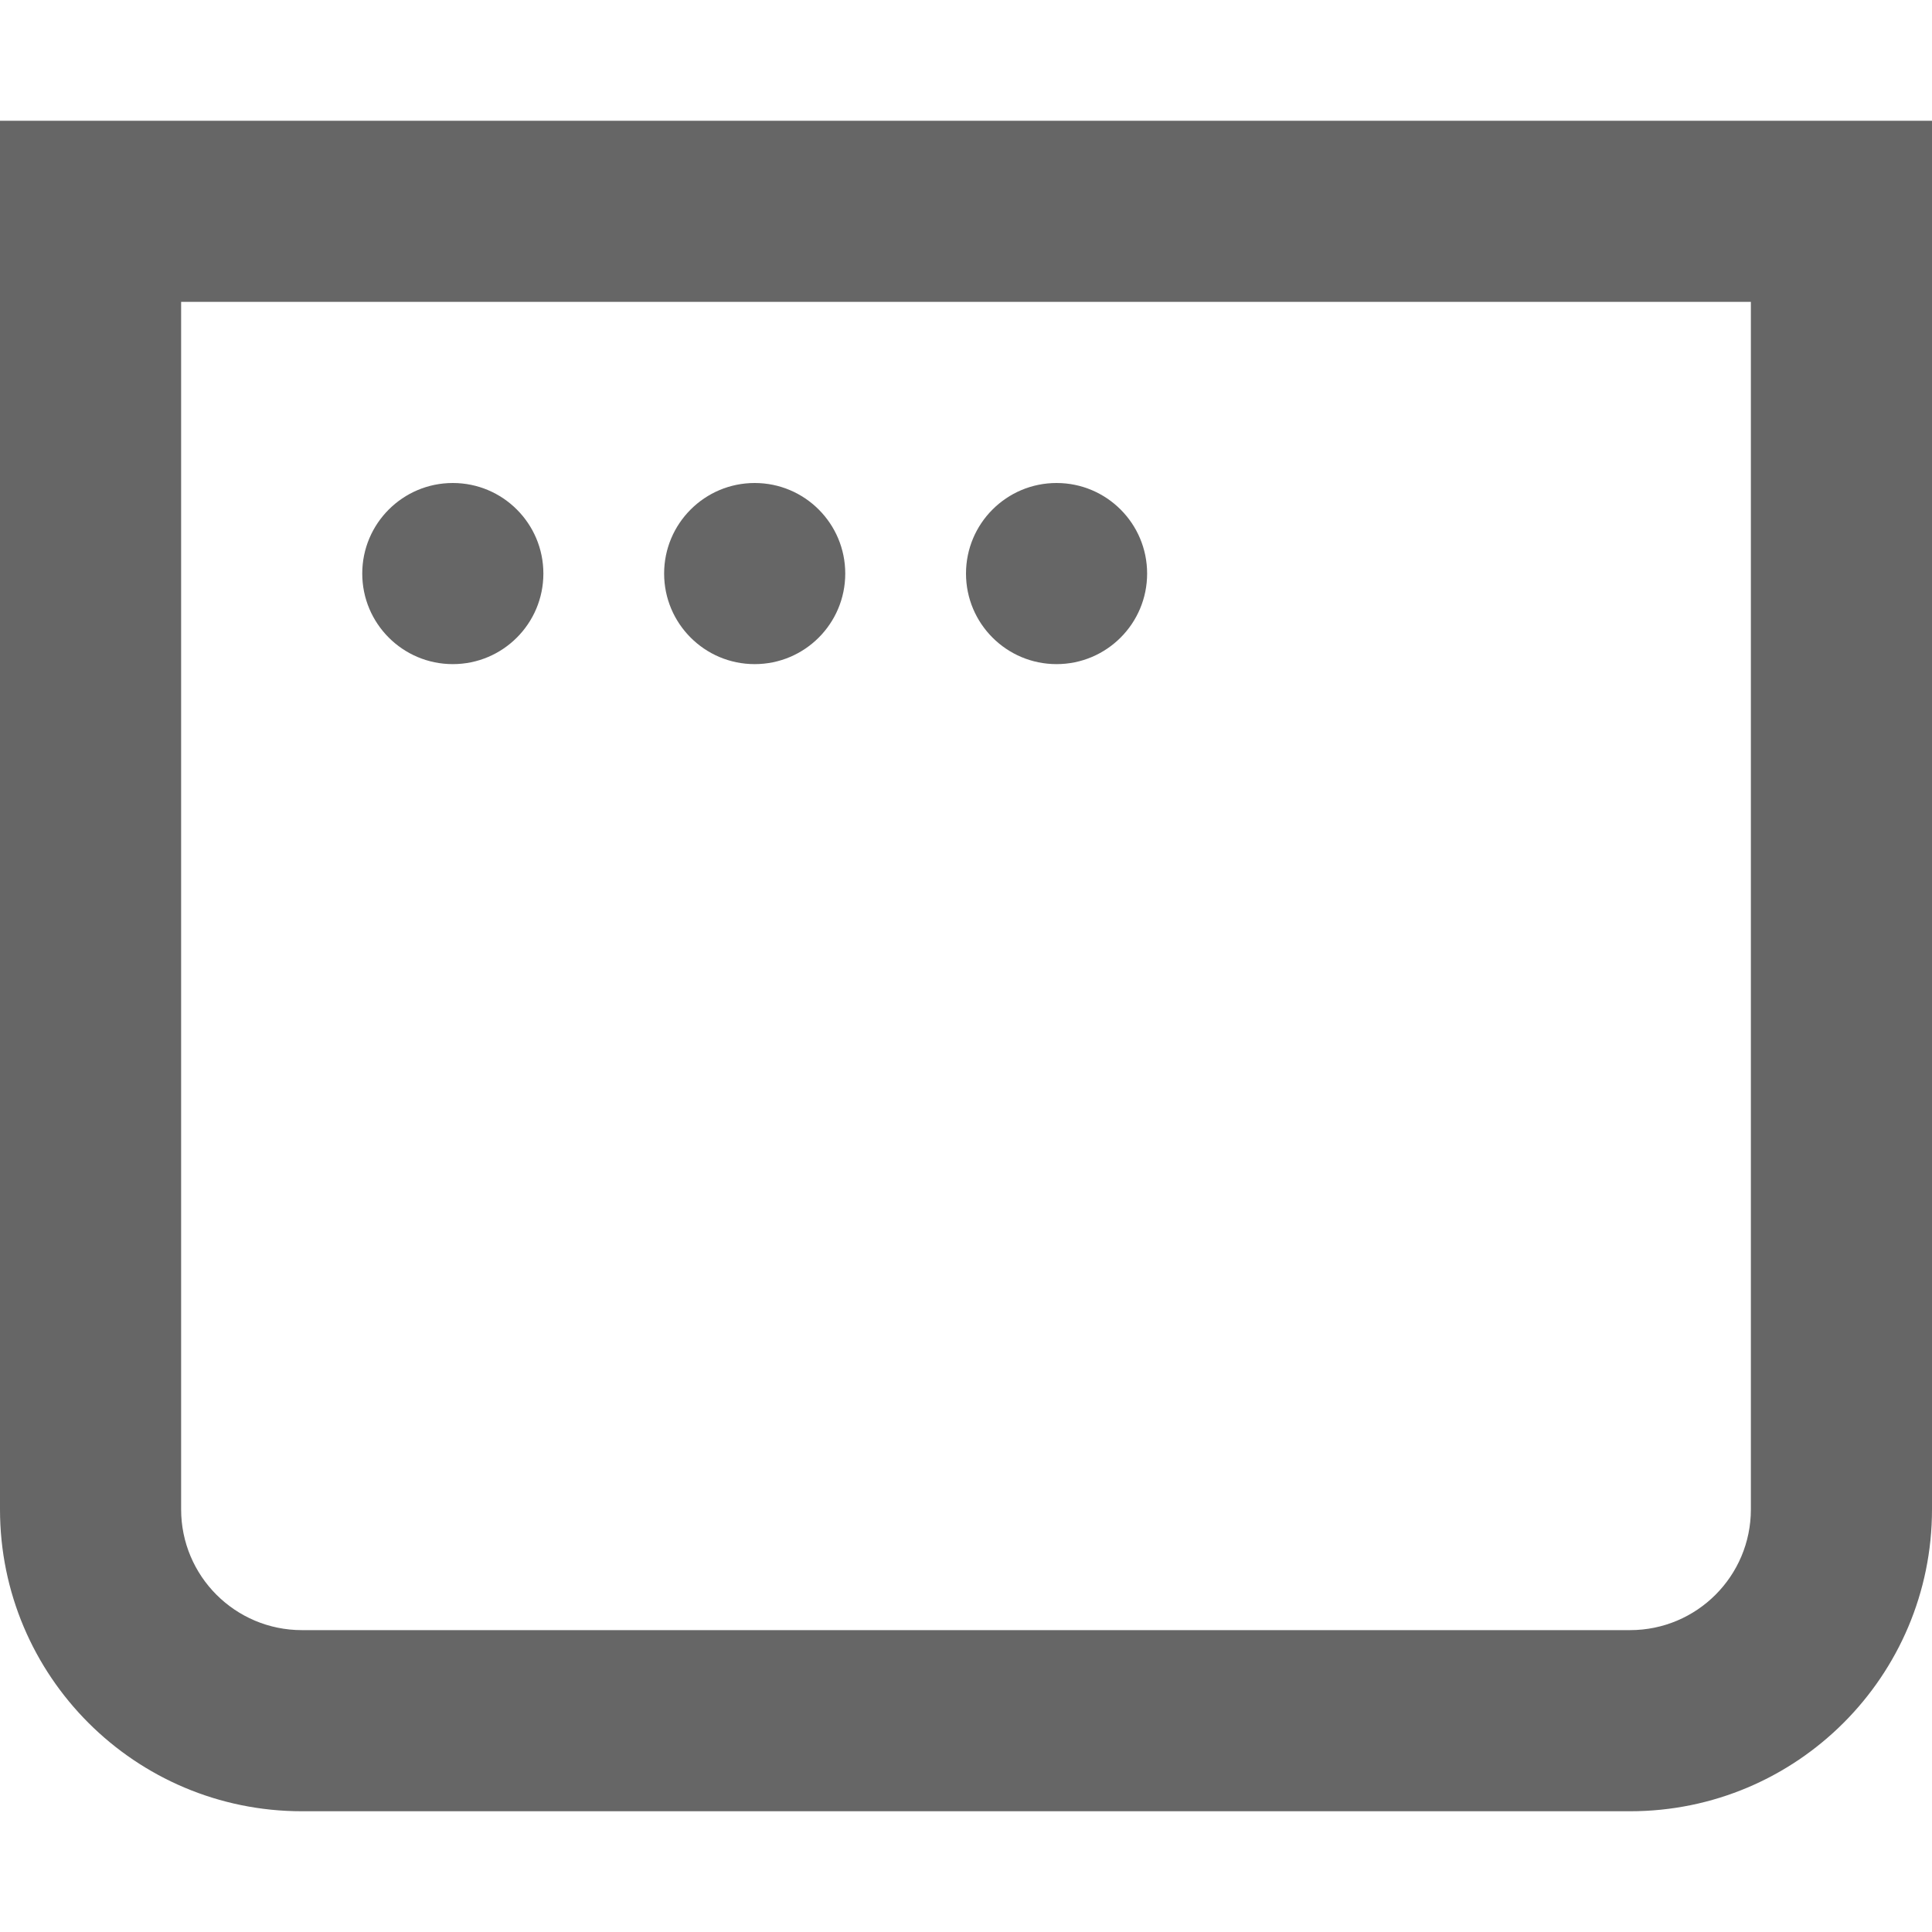
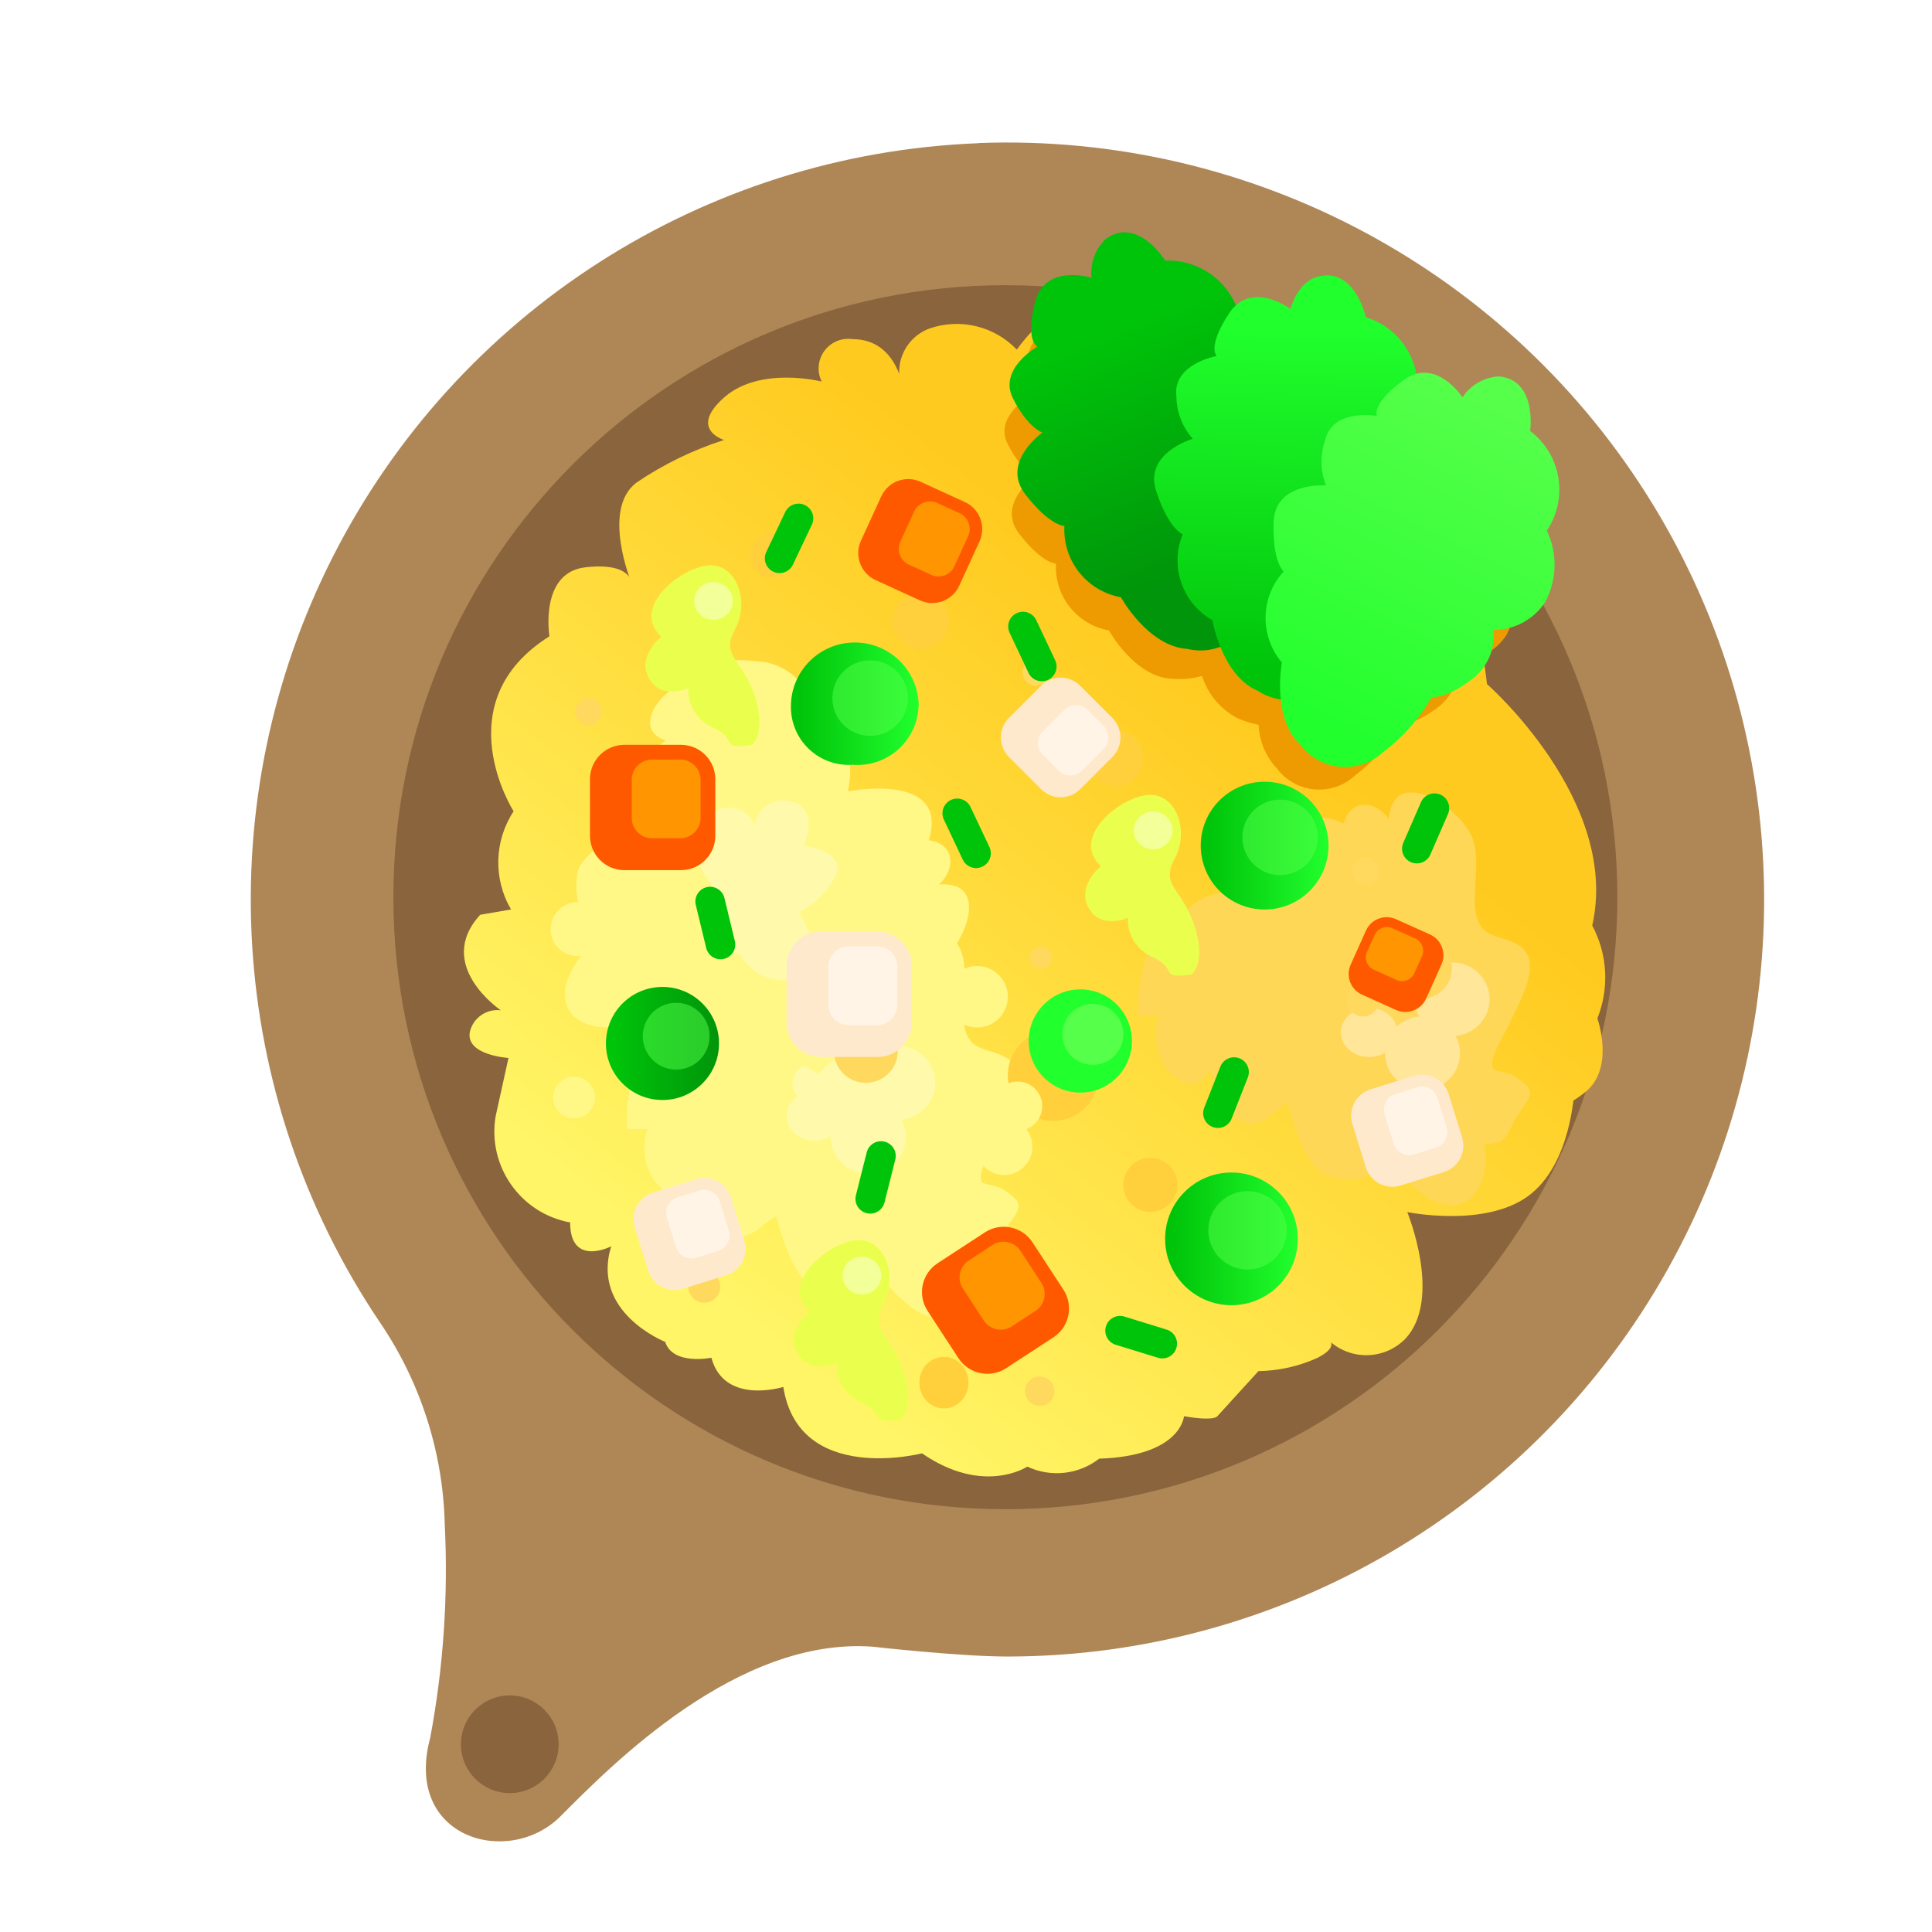
- <svg xmlns="http://www.w3.org/2000/svg" fill="none" viewBox="0 0 16 16">
-   <path fill-rule="evenodd" clip-rule="evenodd" d="M1.5 2.5h13v10a1 1 0 0 1-1 1h-11a1 1 0 0 1-1-1zM0 1h16v11.5a2.5 2.5 0 0 1-2.5 2.5h-11A2.5 2.5 0 0 1 0 12.5zm3.75 4.5a.75.75 0 1 0 0-1.5.75.75 0 0 0 0 1.5M7 4.75a.75.75 0 1 1-1.5 0 .75.75 0 0 1 1.5 0m1.75.75a.75.75 0 1 0 0-1.5.75.75 0 0 0 0 1.5" fill="#666" />
+ <svg xmlns="http://www.w3.org/2000/svg" xmlns:xlink="http://www.w3.org/1999/xlink" width="800px" height="800px" viewBox="0 0 64 64">
+   <defs>
+     <style>.cls-1{fill:#af8756;}.cls-2{fill:#89643d;}.cls-3{fill:url(#linear-gradient);}.cls-4{fill:#fff887;}.cls-5{fill:#ffd757;}.cls-6{fill:#fffaab;}.cls-7{fill:#ffd85e;}.cls-8{fill:#ffe699;}.cls-9{fill:#ffd03b;}.cls-10{fill:url(#linear-gradient-2);}.cls-11,.cls-16{fill:#56ff4a;}.cls-11{opacity:0.5;}.cls-12{fill:url(#linear-gradient-3);}.cls-13{fill:url(#linear-gradient-4);}.cls-14{fill:url(#linear-gradient-5);}.cls-15{fill:#21ff2d;}.cls-17{fill:#ff5900;}.cls-18{fill:#ff9500;}.cls-19{fill:#ffe9cc;}.cls-20{fill:#fff4e6;}.cls-21{fill:#eaff4d;}.cls-22{fill:#f3ff99;}.cls-23{fill:#00c40a;}.cls-24{fill:#ed9b00;}.cls-25{fill:url(#linear-gradient-6);}.cls-26{fill:url(#linear-gradient-7);}.cls-27{fill:url(#linear-gradient-8);}</style>
+     <linearGradient gradientUnits="userSpaceOnUse" id="linear-gradient" x1="22.913" x2="40.413" y1="43.925" y2="22.175">
+       <stop offset="0.043" stop-color="#fff566" />
+       <stop offset="1" stop-color="#ffca1f" />
+     </linearGradient>
+     <linearGradient gradientUnits="userSpaceOnUse" id="linear-gradient-2" x1="26.195" x2="30.429" y1="23.308" y2="23.308">
+       <stop offset="0.065" stop-color="#00c40a" />
+       <stop offset="1" stop-color="#21ff2d" />
+     </linearGradient>
+     <linearGradient gradientUnits="userSpaceOnUse" id="linear-gradient-3" x1="20.073" x2="23.818" y1="34.566" y2="34.566">
+       <stop offset="0.065" stop-color="#00c40a" />
+       <stop offset="1" stop-color="#00950a" />
+     </linearGradient>
+     <linearGradient id="linear-gradient-4" x1="38.596" x2="42.992" xlink:href="#linear-gradient-2" y1="41.039" y2="41.039" />
+     <linearGradient id="linear-gradient-5" x1="39.776" x2="44.01" xlink:href="#linear-gradient-2" y1="28.012" y2="28.012" />
+     <linearGradient id="linear-gradient-6" x1="36.628" x2="39.961" xlink:href="#linear-gradient-3" y1="10.352" y2="18.769" />
+     <linearGradient id="linear-gradient-7" x1="42.823" x2="43.073" xlink:href="#linear-gradient-2" y1="22.934" y2="10.85" />
+     <linearGradient gradientUnits="userSpaceOnUse" id="linear-gradient-8" x1="49.283" x2="43.867" y1="13.268" y2="24.185">
+       <stop offset="0" stop-color="#56ff4a" />
+       <stop offset="1" stop-color="#21ff2d" />
+     </linearGradient>
+   </defs>
+   <g data-name="fried rice" id="fried_rice">
+     <path class="cls-1" d="M32.413,4.744a25.073,25.073,0,0,0-19.84,39.044,12.422,12.422,0,0,1,2.16,6.707,30.173,30.173,0,0,1-.482,7.072c-.895,3.338,2.606,4.315,4.316,2.6s5.862-5.943,10.34-5.618c0,0,2.876.326,4.478.326a25.077,25.077,0,1,0-.972-50.136Z" />
+     <circle class="cls-2" cx="33.304" cy="29.721" r="20.273" />
+     <circle class="cls-2" cx="16.887" cy="57.781" r="1.618" />
+     <path class="cls-3" d="M18.2,21.078s-.34-2.11,1.191-2.285,1.532.527,1.532.527-1.021-2.461.17-3.34a11.367,11.367,0,0,1,2.893-1.406s-1.191-.352,0-1.406,3.233-.528,3.233-.528a.982.982,0,0,1,1.021-1.406c1.532,0,1.7,1.758,1.7,1.758a1.535,1.535,0,0,1,.851-2.11,2.753,2.753,0,0,1,2.892.7s.851-1.231,1.532-1.231S37.6,13.168,37.6,13.168a3.9,3.9,0,0,1,2.212-.528c1.021.176,1.192,1.055.681,1.934a4.069,4.069,0,0,1,3.574.527,4.807,4.807,0,0,1,1.871,2.725,1.859,1.859,0,0,1,2.383,1.142,13.489,13.489,0,0,1,.936,3.692s4.424,3.867,3.488,8a3.648,3.648,0,0,1,.17,3.076s.6,1.67-.425,2.461-.34-.088-.34-.088-.086,2.461-1.532,3.515-4,.528-4,.528,1.191,2.9-.085,4.218A1.813,1.813,0,0,1,43.9,44.28s.6.264-.255.7a4.922,4.922,0,0,1-1.957.44l-1.361,1.494s-.085.176-1.106,0c0,0-.085,1.318-2.808,1.406a2.294,2.294,0,0,1-2.382.264s-1.447.967-3.489-.44c0,0-4.084,1.055-4.594-2.2,0,0-1.957.615-2.383-.967,0,0-1.276.264-1.531-.527,0,0-2.467-.967-1.787-3.164,0,0-1.361.7-1.361-.791a3.06,3.06,0,0,1-2.468-3.515l.426-1.934s-1.447-.088-1.276-.879a.936.936,0,0,1,1.021-.7s-2.213-1.494-.681-3.164l1.021-.176a3.078,3.078,0,0,1,.085-3.252S14.712,23.275,18.2,21.078Z" />
+     <path class="cls-4" d="M23.615,22.638c-.665.006-1.2-.046-1.694.488-.425.46-.65,1.151.132,1.4-.452.413-1.234.6-1.473,1.2-.3.763.383,1.029.752,1.531-.674.291-1.9.837-2.181,1.567a2.4,2.4,0,0,0-.014.993c.179.669.509.5.893.919-.522.571-1.458,1.535-1.3,2.405.172.958,1.513,1.027,2.168.749.037.818.543.714,1.027.951.807.4.946.586,1.343-.32.055-.123.059-.608.115-.656.29-.251,1.222.221,1.6.33.529.151,1.641.613,2.212.315.653-.34.395-1.19.729-1.617.551-.7,2.141-.251,3.02-.813.953-.609,1.96-2.91.161-2.78.555-.5.54-1.344-.337-1.465.572-1.845-1.52-1.823-2.675-1.621a4.037,4.037,0,0,0-.332-2.511c-.343-.623-.777-.723-1.222-1.072a2.086,2.086,0,0,0-1.548-.732,4.123,4.123,0,0,0-1.46.084" />
+     <path class="cls-4" d="M21.445,37.4a1.97,1.97,0,0,0,.254,1.744c.4.484,1.051.8,1.4.06.348.5.425,1.3.991,1.623.715.4,1.071-.239,1.619-.536.2.707.571,2,1.255,2.374a2.4,2.4,0,0,0,.982.15c.688-.087.561-.437,1.032-.759.5.594,1.322,1.653,2.206,1.617.972-.04,1.223-1.359,1.037-2.045.815.074.781-.441,1.082-.889.5-.745.71-.857-.133-1.374-.116-.07-.595-.141-.635-.2-.21-.322.386-1.181.546-1.543.221-.5.83-1.544.614-2.149-.248-.694-1.126-.554-1.5-.943-.623-.642.042-2.155-.394-3.1-.473-1.028-2.616-2.339-2.732-.54-.417-.617-1.258-.718-1.5.135-1.751-.819-2.013,1.257-1.971,2.429a4.036,4.036,0,0,0-2.533-.013c-.664.255-.822.671-1.228,1.064-.491.474-.753.538-.936,1.434a4.128,4.128,0,0,0-.117,1.458" />
+     <path class="cls-5" d="M38.381,33.651a1.971,1.971,0,0,0,.253,1.745c.4.484,1.051.8,1.405.06.348.5.425,1.3.991,1.623.715.4,1.072-.24,1.619-.536.2.707.571,1.995,1.255,2.374a2.4,2.4,0,0,0,.983.15c.687-.087.56-.437,1.032-.76.494.595,1.321,1.654,2.205,1.618.972-.04,1.223-1.359,1.037-2.046.815.075.781-.44,1.082-.888.5-.746.71-.857-.133-1.374-.116-.071-.595-.141-.635-.2-.209-.322.386-1.181.546-1.544.222-.5.83-1.543.614-2.149-.248-.693-1.126-.553-1.5-.942-.622-.642.043-2.155-.394-3.1-.473-1.028-2.616-2.339-2.732-.54-.417-.617-1.258-.718-1.5.135-1.75-.819-2.013,1.257-1.971,2.428a4.043,4.043,0,0,0-2.533-.012c-.664.254-.822.671-1.228,1.064-.491.474-.753.537-.936,1.434a4.144,4.144,0,0,0-.117,1.457" />
+     <path class="cls-6" d="M23.94,29.721s-1.547-1.384-.57-2.524A.9.9,0,0,1,25,27.36a.914.914,0,0,1,1.14-.814c1.058.163.488,1.466.488,1.466s1.384.162,1.059.977a2.61,2.61,0,0,1-1.222,1.221s1.14,1.791-.081,2.2a1.618,1.618,0,0,1-1.873-.814S22.23,31.431,23.94,29.721Z" />
+     <ellipse class="cls-6" cx="27.971" cy="35.991" rx="0.936" ry="0.896" />
+     <ellipse class="cls-6" cx="26.993" cy="36.968" rx="0.936" ry="0.814" />
+     <ellipse class="cls-6" cx="28.764" cy="37.66" rx="1.242" ry="1.221" />
+     <ellipse class="cls-6" cx="29.741" cy="35.869" rx="1.242" ry="1.221" />
+     <path class="cls-6" d="M27.328,35.909a.534.534,0,0,1-.538.53.518.518,0,0,1-.538-.53c.04-.419.3-.7.538-.529S27.328,35.617,27.328,35.909Z" />
+     <ellipse class="cls-7" cx="28.683" cy="34.831" rx="1.055" ry="1.038" />
+     <ellipse class="cls-7" cx="46.331" cy="33.222" rx="0.936" ry="0.896" />
+     <ellipse class="cls-8" cx="45.354" cy="34.2" rx="0.936" ry="0.814" />
+     <ellipse class="cls-8" cx="47.124" cy="34.892" rx="1.242" ry="1.221" />
+     <ellipse class="cls-8" cx="48.102" cy="33.1" rx="1.242" ry="1.221" />
+     <ellipse class="cls-7" cx="45.15" cy="33.141" rx="0.538" ry="0.529" />
+     <ellipse class="cls-7" cx="47.043" cy="32.062" rx="1.055" ry="1.038" />
+     <circle class="cls-9" cx="30.495" cy="20.562" r="0.936" />
+     <ellipse class="cls-9" cx="36.967" cy="25.121" rx="0.896" ry="0.936" />
+     <ellipse class="cls-9" cx="31.268" cy="45.802" rx="0.814" ry="0.855" />
+     <circle class="cls-9" cx="41.649" cy="41.487" r="1.018" />
+     <circle class="cls-4" cx="19.014" cy="36.357" r="0.692" />
+     <circle class="cls-9" cx="25.569" cy="18.404" r="0.733" />
+     <circle class="cls-9" cx="34.891" cy="35.624" r="1.506" />
+     <circle class="cls-4" cx="33.263" cy="37.986" r="0.936" />
+     <circle class="cls-4" cx="33.711" cy="36.642" r="0.814" />
+     <circle class="cls-9" cx="38.107" cy="39.248" r="0.896" />
+     <circle class="cls-4" cx="32.367" cy="33.019" r="1.018" />
+     <circle class="cls-7" cx="31.227" cy="17.956" r="0.529" />
+     <circle class="cls-4" cx="19.135" cy="30.779" r="0.894" />
+     <circle class="cls-7" cx="45.231" cy="28.867" r="0.448" />
+     <circle class="cls-4" cx="31.024" cy="31.594" r="0.407" />
+     <circle class="cls-7" cx="38.229" cy="28.867" r="0.529" />
+     <circle class="cls-7" cx="34.443" cy="46.087" r="0.489" />
+     <circle class="cls-7" cx="23.33" cy="42.626" r="0.529" />
+     <circle class="cls-7" cx="34.321" cy="22.272" r="0.448" />
+     <circle class="cls-7" cx="19.503" cy="23.574" r="0.448" />
+     <circle class="cls-7" cx="34.484" cy="31.716" r="0.366" />
+     <path class="cls-10" d="M30.429,23.4a2.023,2.023,0,0,1-2.179,1.934A1.916,1.916,0,0,1,26.2,23.4a2.117,2.117,0,1,1,4.234,0Z" />
+     <circle class="cls-11" cx="28.825" cy="23.126" r="1.251" />
+     <circle class="cls-12" cx="21.945" cy="34.566" r="1.873" />
+     <circle class="cls-11" cx="22.399" cy="34.325" r="1.107" />
+     <circle class="cls-13" cx="40.794" cy="41.039" r="2.198" />
+     <circle class="cls-11" cx="41.327" cy="40.756" r="1.299" />
+     <circle class="cls-14" cx="41.893" cy="28.012" r="2.117" />
+     <circle class="cls-11" cx="42.406" cy="27.739" r="1.251" />
+     <circle class="cls-15" cx="35.787" cy="34.484" r="1.71" />
+     <circle class="cls-16" cx="36.201" cy="34.264" r="1.01" />
+     <rect class="cls-17" height="4.152" rx="1.14" ry="1.14" width="4.152" x="19.544" y="24.673" />
+     <path class="cls-18" d="M22.582,27.767H21.554a.675.675,0,0,1-.626-.715V25.877a.675.675,0,0,1,.626-.715h1.028a.675.675,0,0,1,.625.715v1.175A.675.675,0,0,1,22.582,27.767Z" />
+     <rect class="cls-17" height="4.152" rx="1.14" ry="1.14" transform="translate(-18.184 25.034) rotate(-33.139)" width="4.152" x="30.902" y="40.998" />
+     <path class="cls-18" d="M34.34,43.4l-.861.562a.675.675,0,0,1-.915-.257l-.643-.984a.675.675,0,0,1,.133-.941l.861-.562a.675.675,0,0,1,.915.257l.643.984A.675.675,0,0,1,34.34,43.4Z" />
+     <rect class="cls-17" height="2.742" rx="0.753" ry="0.753" transform="translate(-1.869 61.014) rotate(-65.774)" width="2.742" x="44.874" y="30.582" />
+     <path class="cls-18" d="M47.118,31.649l-.278.619a.447.447,0,0,1-.6.183l-.707-.318a.446.446,0,0,1-.261-.571l.278-.619a.447.447,0,0,1,.6-.183l.707.318A.446.446,0,0,1,47.118,31.649Z" />
+     <rect class="cls-17" height="3.582" rx="0.983" ry="0.983" transform="matrix(0.416, -0.909, 0.909, 0.416, 1.514, 38.19)" width="3.582" x="28.703" y="16.124" />
+     <path class="cls-18" d="M30.884,19.059l-.807-.369a.582.582,0,0,1-.234-.786l.422-.921a.583.583,0,0,1,.748-.337l.806.369a.582.582,0,0,1,.234.786l-.422.922A.581.581,0,0,1,30.884,19.059Z" />
+     <rect class="cls-19" height="4.152" rx="1.14" ry="1.14" width="4.152" x="26.057" y="30.861" />
+     <path class="cls-20" d="M29.1,33.955H28.067a.675.675,0,0,1-.626-.715V32.065a.675.675,0,0,1,.626-.715H29.1a.675.675,0,0,1,.626.715V33.24A.675.675,0,0,1,29.1,33.955Z" />
+     <rect class="cls-19" height="3.338" rx="0.916" ry="0.916" transform="translate(-6.983 32) rotate(-45)" width="3.338" x="33.466" y="22.76" />
+     <path class="cls-20" d="M35.1,25.554l-.585-.584a.543.543,0,0,1,.051-.762l.668-.668A.541.541,0,0,1,36,23.489l.585.584a.544.544,0,0,1-.051.763l-.668.668A.542.542,0,0,1,35.1,25.554Z" />
+     <rect class="cls-19" height="3.338" rx="0.916" ry="0.916" transform="translate(-11.086 8.604) rotate(-17.237)" width="3.338" x="21.172" y="39.207" />
+     <path class="cls-20" d="M23.822,41.428l-.789.245a.543.543,0,0,1-.651-.4l-.28-.9a.543.543,0,0,1,.31-.7l.789-.245a.542.542,0,0,1,.651.4l.28.9A.543.543,0,0,1,23.822,41.428Z" />
+     <rect class="cls-19" height="3.338" rx="0.916" ry="0.916" transform="translate(-9.005 15.495) rotate(-17.237)" width="3.338" x="44.947" y="35.787" />
+     <path class="cls-20" d="M47.6,38.009l-.79.245a.543.543,0,0,1-.651-.4l-.28-.9a.542.542,0,0,1,.311-.7l.789-.245a.543.543,0,0,1,.651.4l.28.9A.544.544,0,0,1,47.6,38.009Z" />
+     <path class="cls-21" d="M24.917,24.673s.489-.407.082-1.628-1.14-1.3-.652-2.2.082-2.117-.814-2.117-2.687,1.384-1.628,2.361c0,0-.814.651-.407,1.384s1.3.326,1.3.326a1.352,1.352,0,0,0,.815,1.3C24.51,24.511,23.777,24.836,24.917,24.673Z" />
+     <ellipse class="cls-22" cx="23.635" cy="19.905" rx="0.641" ry="0.626" />
+     <path class="cls-21" d="M29.833,47.023s.489-.407.081-1.628-1.139-1.3-.651-2.2.081-2.117-.814-2.117-2.687,1.385-1.629,2.362c0,0-.814.651-.407,1.384s1.3.325,1.3.325a1.353,1.353,0,0,0,.814,1.3C29.426,46.86,28.693,47.186,29.833,47.023Z" />
+     <ellipse class="cls-22" cx="28.551" cy="42.255" rx="0.641" ry="0.626" />
+     <path class="cls-21" d="M39.481,32.276s.489-.407.082-1.628-1.14-1.3-.652-2.2.082-2.117-.814-2.117-2.687,1.384-1.628,2.362c0,0-.815.651-.407,1.384s1.3.325,1.3.325a1.353,1.353,0,0,0,.815,1.3C39.074,32.113,38.341,32.439,39.481,32.276Z" />
+     <ellipse class="cls-22" cx="38.199" cy="27.508" rx="0.641" ry="0.626" />
+     <path class="cls-23" d="M24.343,31.173a.487.487,0,0,1-.359.59h0a.488.488,0,0,1-.59-.359l-.345-1.425a.488.488,0,0,1,.359-.59h0a.49.49,0,0,1,.59.36Z" />
+     <path class="cls-23" d="M29.3,39.833a.489.489,0,0,1-.593.355h0a.489.489,0,0,1-.354-.593l.358-1.422a.489.489,0,0,1,.593-.354h0a.488.488,0,0,1,.354.593Z" />
+     <path class="cls-23" d="M40.8,37.055a.489.489,0,0,1-.634.276h0a.489.489,0,0,1-.276-.633l.536-1.364a.488.488,0,0,1,.634-.276h0a.489.489,0,0,1,.276.633Z" />
+     <path class="cls-23" d="M34.954,21.871a.489.489,0,0,1-.234.65h0a.488.488,0,0,1-.65-.233l-.625-1.326a.487.487,0,0,1,.233-.65h0a.488.488,0,0,1,.65.233Z" />
+     <path class="cls-23" d="M32.776,28.059a.489.489,0,0,1-.234.65h0a.488.488,0,0,1-.65-.233l-.625-1.326a.488.488,0,0,1,.233-.65h0a.488.488,0,0,1,.65.233Z" />
+     <path class="cls-23" d="M26.266,18.706a.49.49,0,0,1-.651.232h0a.49.49,0,0,1-.232-.651l.628-1.324a.488.488,0,0,1,.651-.232h0a.487.487,0,0,1,.232.65Z" />
+     <path class="cls-23" d="M38.646,44.044a.487.487,0,0,1,.323.61h0a.488.488,0,0,1-.61.324l-1.4-.431a.487.487,0,0,1-.323-.61h0a.488.488,0,0,1,.61-.324Z" />
+     <path class="cls-23" d="M47.382,28.309a.488.488,0,0,1-.643.252h0a.487.487,0,0,1-.253-.643l.585-1.343a.488.488,0,0,1,.643-.253h0a.489.489,0,0,1,.253.643Z" />
+     <path class="cls-24" d="M49.447,15.719s.226-1.594-.976-1.7a1.454,1.454,0,0,0-1.131.65s-.614-.944-1.431-.728a2.093,2.093,0,0,0-1.568-1.761S44,10.611,42.84,10.93c-.633.174-.837,1-.837,1s-1-.748-1.706-.1a2.125,2.125,0,0,0-2.187-1.4s-.839-1.373-1.831-.686a1.452,1.452,0,0,0-.458,1.221s-1.451-.458-1.756.763.076,1.374.076,1.374-1.221.687-.763,1.6.916,1.068.916,1.068-1.3.916-.534,1.909,1.221.992,1.221.992a2.134,2.134,0,0,0,1.755,2.213s.84,1.527,2.061,1.6a2.833,2.833,0,0,0,1.02-.092,2.425,2.425,0,0,0,1.177,1.4,3.475,3.475,0,0,0,.7.218,2.24,2.24,0,0,0,.608,1.449,1.743,1.743,0,0,0,2.571.241,5.683,5.683,0,0,0,1.517-1.717s.44.066,1.248-.554A1.7,1.7,0,0,0,48.3,21.9a1.913,1.913,0,0,0,1.6-.858,2.451,2.451,0,0,0,.058-2.228A2.284,2.284,0,0,0,49.447,15.719Z" />
+     <path class="cls-25" d="M38.6,8.634s-.9-1.466-1.954-.733a1.552,1.552,0,0,0-.489,1.3s-1.547-.489-1.872.814.081,1.465.081,1.465-1.3.733-.814,1.71.977,1.14.977,1.14-1.384.977-.57,2.036,1.3,1.058,1.3,1.058a2.277,2.277,0,0,0,1.872,2.361s.9,1.629,2.2,1.71a1.86,1.86,0,0,0,2.279-1.547,6.065,6.065,0,0,0,.082-2.443s.407-.244.651-1.3a1.818,1.818,0,0,0-.488-1.71,2.042,2.042,0,0,0,.732-1.791,2.613,2.613,0,0,0-1.465-1.873A2.435,2.435,0,0,0,38.6,8.634Z" />
+     <path class="cls-26" d="M45.242,10.507s-.36-1.68-1.6-1.339c-.676.185-.893,1.067-.893,1.067s-1.3-.973-2.036.148-.409,1.41-.409,1.41-1.472.26-1.334,1.344a2.129,2.129,0,0,0,.544,1.4S37.883,15,38.3,16.268s.878,1.43.878,1.43a2.279,2.279,0,0,0,.985,2.848s.306,1.833,1.508,2.341a1.86,1.86,0,0,0,2.664-.7,6.085,6.085,0,0,0,.886-2.278s.465-.1,1.046-1.013a1.816,1.816,0,0,0,.1-1.775,2.044,2.044,0,0,0,1.285-1.448,2.617,2.617,0,0,0-.763-2.252A2.435,2.435,0,0,0,45.242,10.507Z" />
+     <path class="cls-27" d="M50.688,14.277s.242-1.7-1.041-1.809a1.55,1.55,0,0,0-1.2.694s-.883-1.362-1.963-.564-.87,1.182-.87,1.182-1.471-.264-1.716.8a2.13,2.13,0,0,0,.028,1.5s-1.69-.128-1.735,1.207.331,1.645.331,1.645a2.279,2.279,0,0,0-.058,3.014s-.346,1.826.607,2.717a1.86,1.86,0,0,0,2.743.258,6.071,6.071,0,0,0,1.617-1.832s.47.071,1.332-.59a1.816,1.816,0,0,0,.711-1.63,2.043,2.043,0,0,0,1.706-.915,2.616,2.616,0,0,0,.061-2.377A2.435,2.435,0,0,0,50.688,14.277Z" />
+   </g>
</svg>
